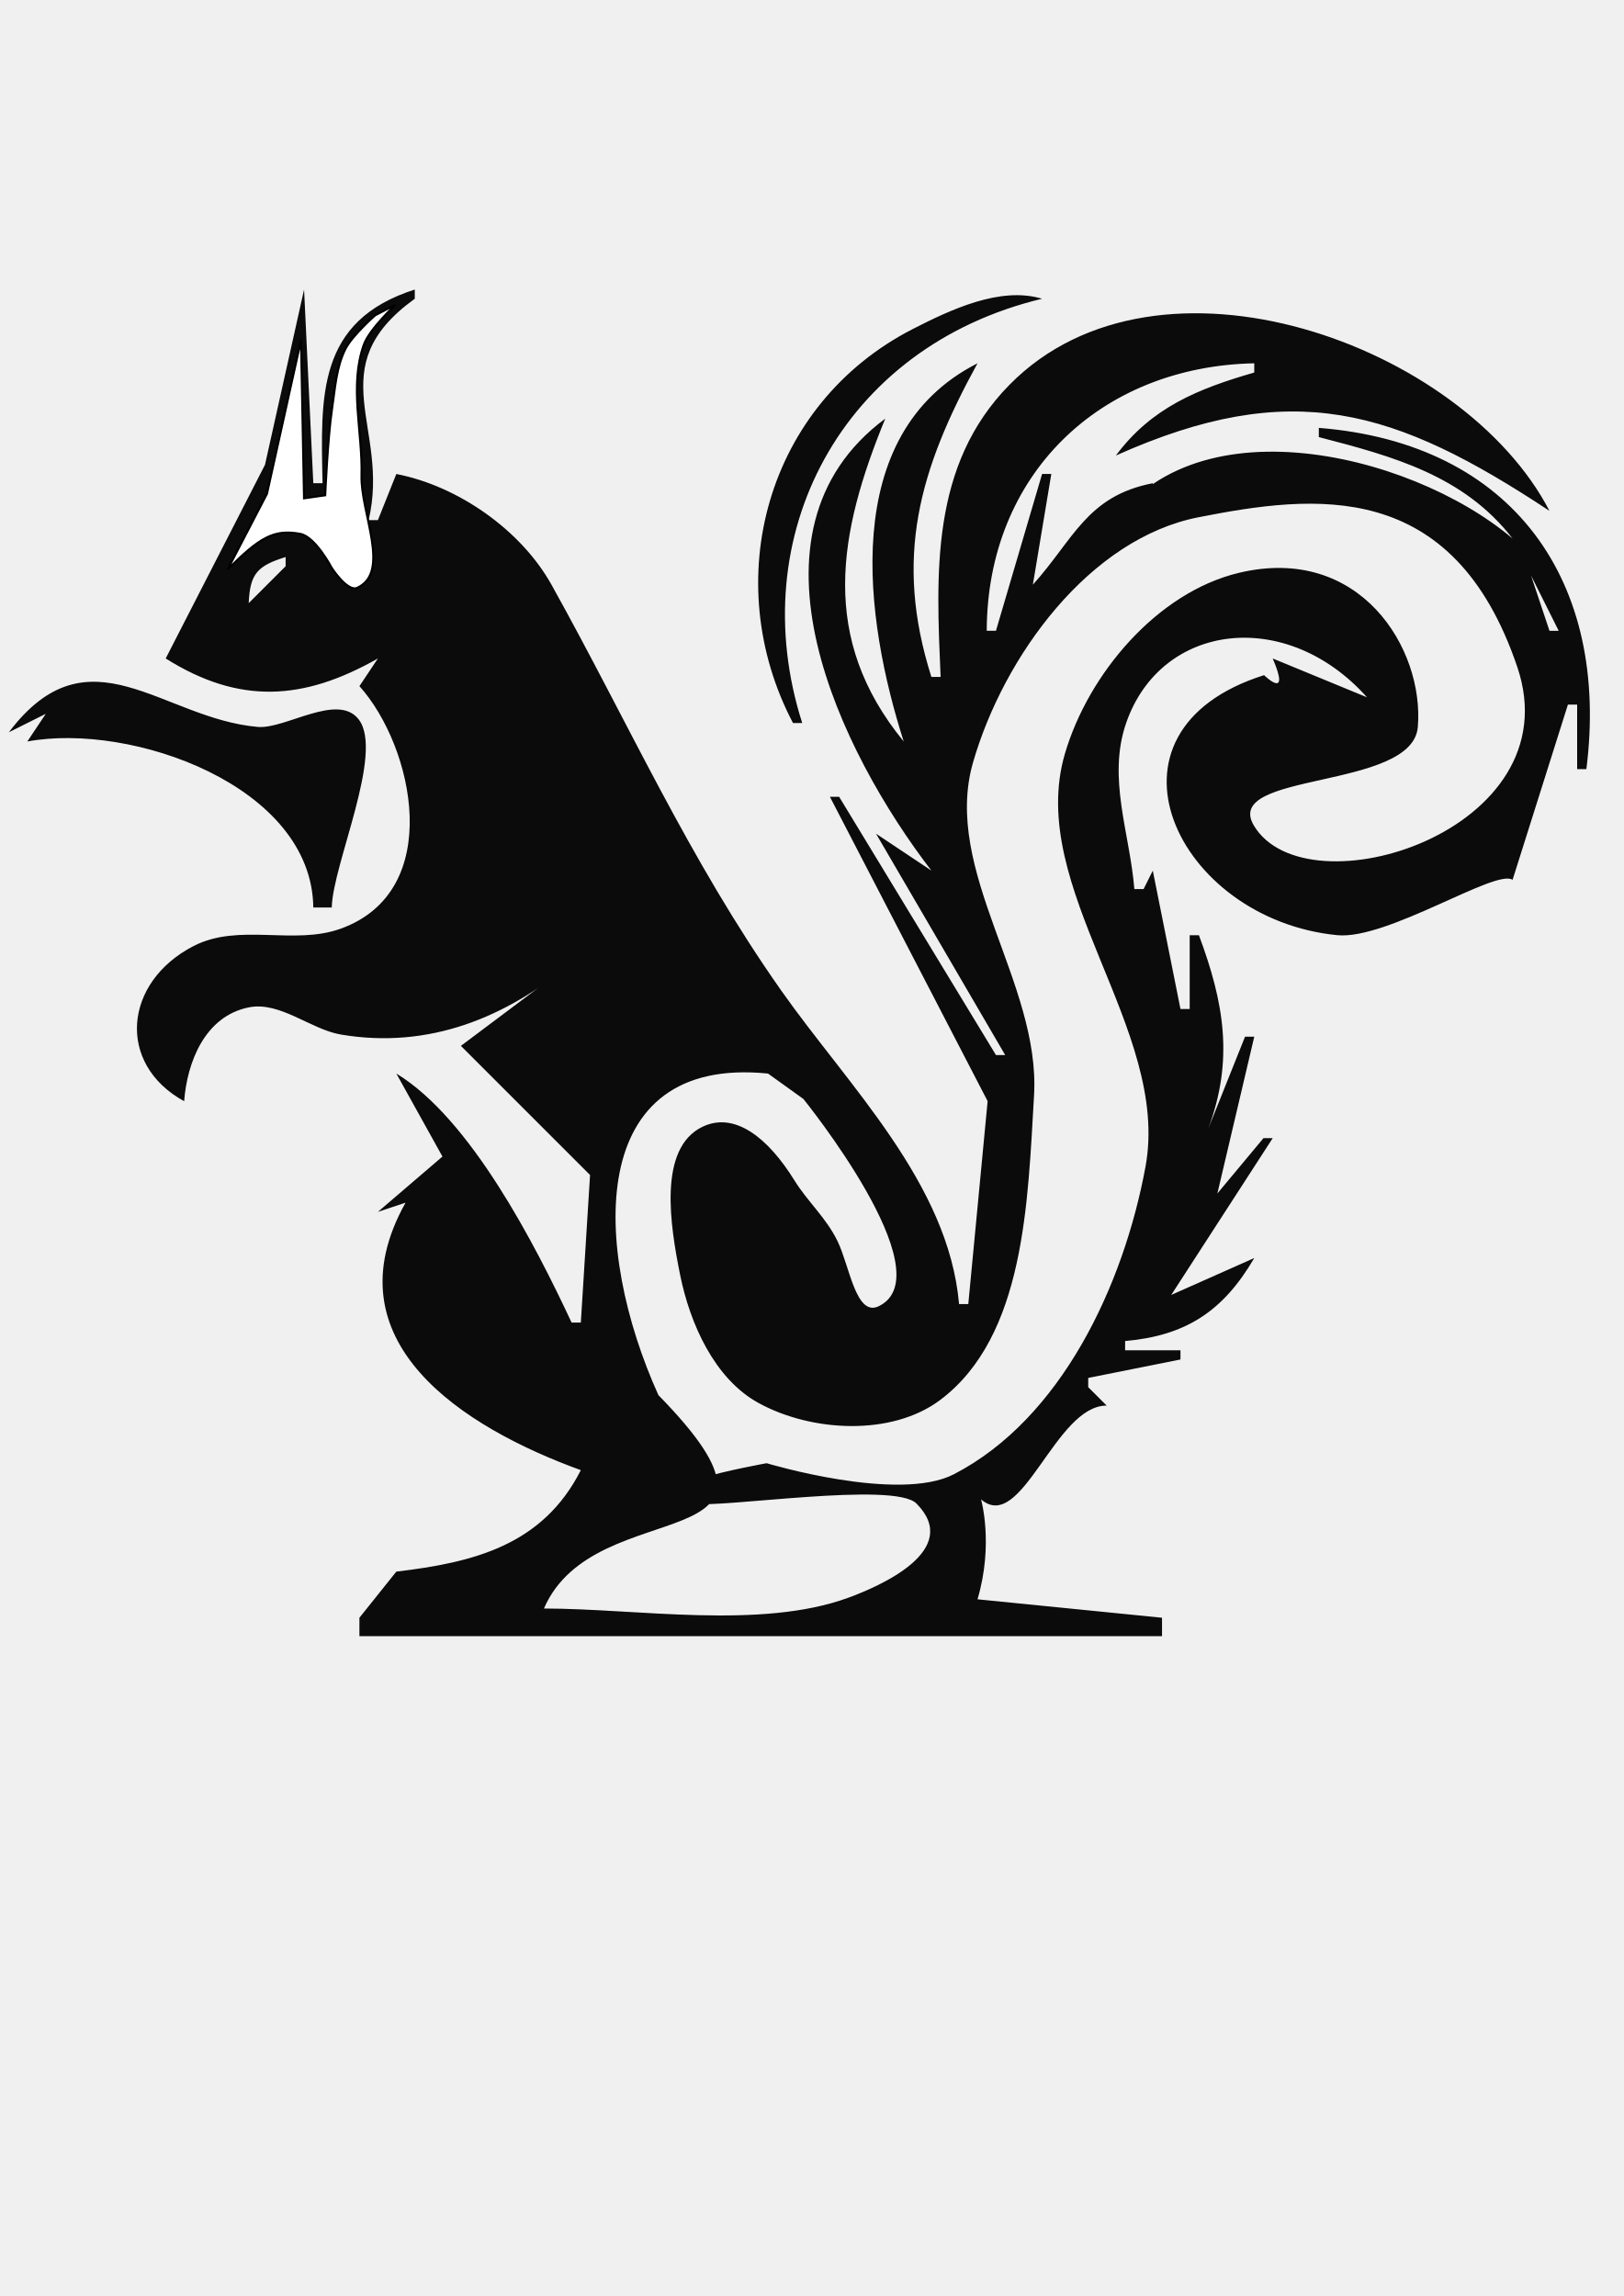
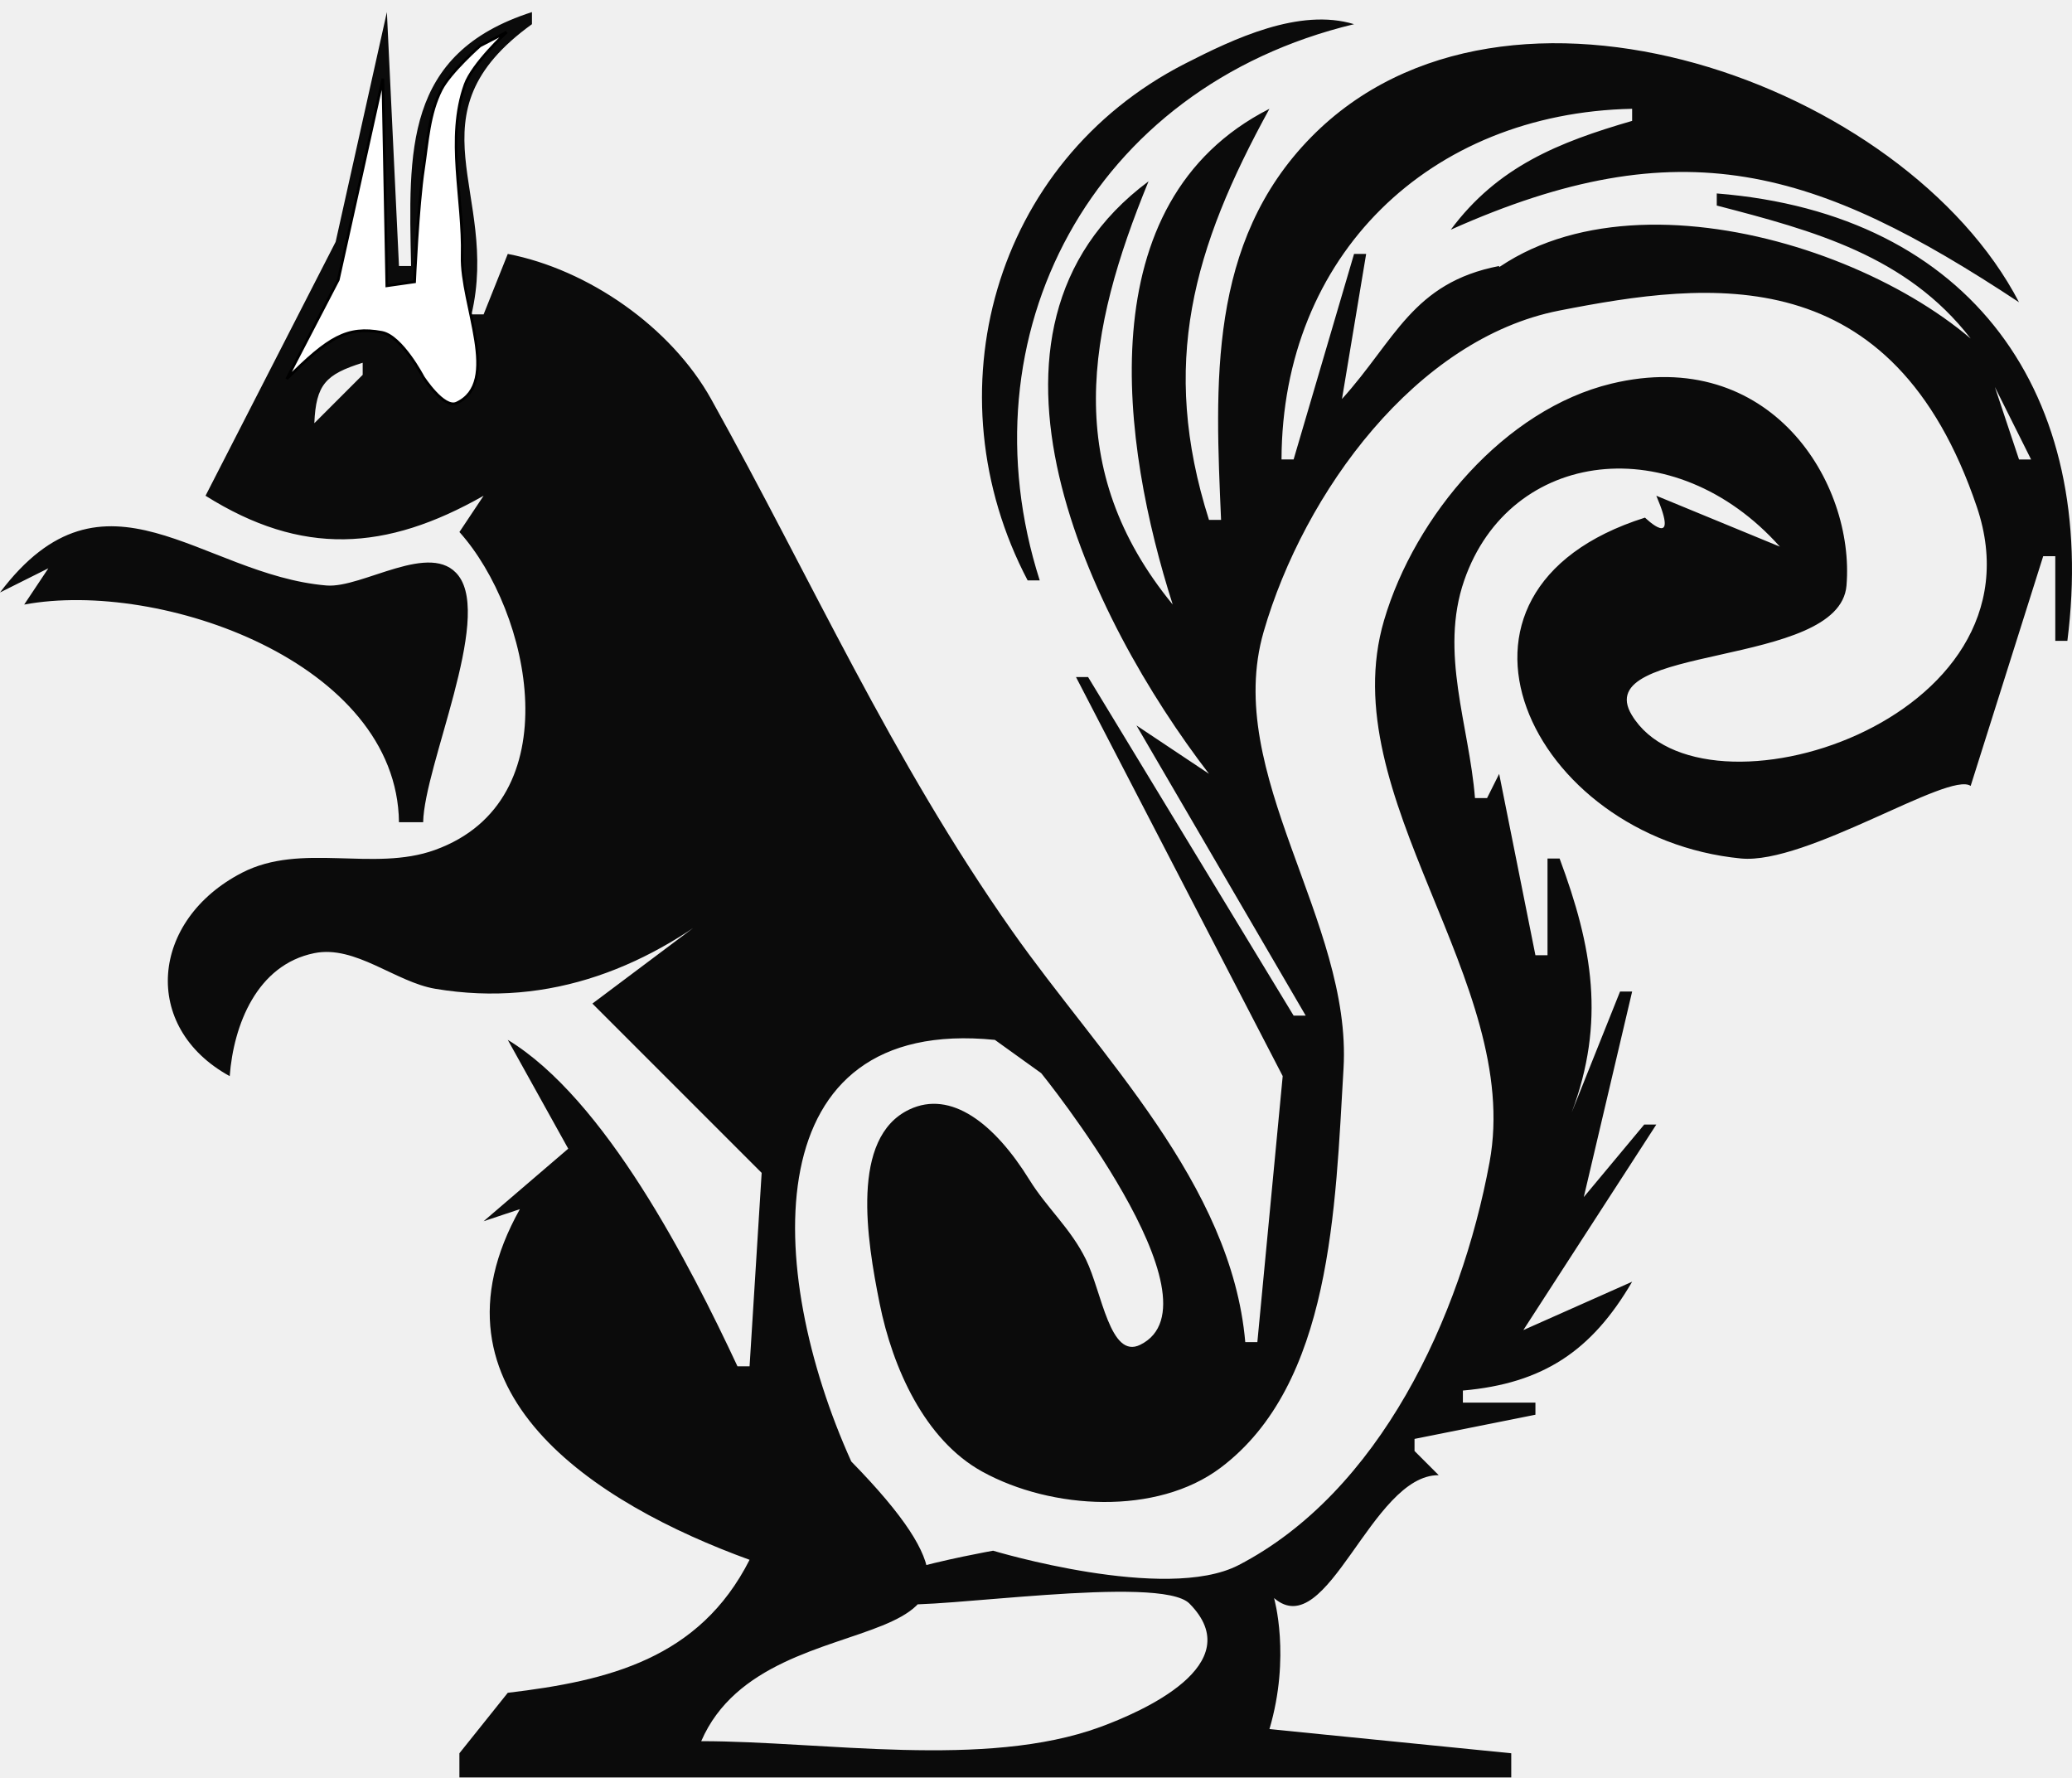
- <svg xmlns="http://www.w3.org/2000/svg" width="210mm" height="297mm" viewBox="0 0 210 297" version="1.1" id="svg1">
+ <svg xmlns="http://www.w3.org/2000/svg" width="204.481mm" height="175.39mm" viewBox="0 0 204.481 175.39" version="1.1" id="svg1">
  <defs id="defs1" />
-   <g id="layer1">
+   <g id="layer1" transform="translate(-1.147309,-36.25898)">
    <path d="m 41.714,36.259 1.193,1.193 -1.193,-1.193 M 39.327,37.452 34.272,60.122 21.431,85.177 c 9.506,5.973 17.798,5.482 27.442,0 l -2.386,3.579 c 7.035,7.844 11.092,26.505 -2.426,31.376 -6.085,2.192 -13.155,-0.787 -19.032,2.245 -9.04,4.665 -10.007,15.242 -1.212,20.07 0.378,-5.021 2.666,-10.989 8.353,-12.137 4.048,-0.817 8.009,2.857 11.93,3.517 11.38,1.915 21.336,-2.189 29.828,-9.277 l -14.318,10.738 16.704,16.704 -1.193,19.09 H 73.928 C 69.225,161.021 60.875,144.702 51.259,138.868 l 5.966,10.738 -8.352,7.159 3.579,-1.193 c -10.087,18.008 7.485,29.083 22.669,34.601 -4.943,9.755 -13.918,11.942 -23.863,13.124 l -4.773,5.966 v 2.386 H 150.289 v -2.386 l -23.863,-2.386 c 2.12,-7.173 0.454,-12.929 0.454,-12.929 5.284,4.563 9.577,-12.163 16.25,-12.126 l -2.386,-2.386 v -1.193 l 11.931,-2.386 v -1.193 H 145.516 v -1.193 c 7.897,-0.695 12.713,-3.897 16.704,-10.738 l -10.738,4.773 13.124,-20.283 h -1.193 l -5.966,7.159 4.773,-20.283 h -1.193 l -4.773,11.931 c 3.344,-8.929 2.063,-16.32 -1.193,-25.056 h -1.193 v 9.545 h -1.193 l -3.579,-17.897 -1.193,2.386 h -1.193 c -0.573,-7.197 -3.528,-14.355 -1.063,-21.476 4.512,-13.036 20.748,-15.005 31.151,-3.332 L 164.606,85.177 c 2.387,5.591 -1.117,2.158 -1.117,2.158 -23.009,7.266 -11.281,31.618 9.469,33.635 6.467,0.629 20.54,-8.65 22.669,-7.159 l 7.159,-22.669 h 1.193 v 8.352 h 1.193 c 3.055,-24.175 -9.341,-42.136 -34.601,-44.146 v 1.193 c 9.558,2.479 18.753,4.964 25.056,13.124 -13.421,-11.402 -43.192,-18.344 -53.141,0.383 l 0.643,2.003 5.966,-8.352 v -1.193 c -8.561,1.658 -10.254,7.315 -15.511,13.124 l 2.386,-14.318 h -1.193 l -5.966,20.283 h -1.193 c 0.056,-20.103 14.562,-34.185 34.601,-34.601 v 1.193 c -7.265,2.106 -13.274,4.515 -17.897,10.738 22.778,-10.185 36.076,-6.058 56.077,7.159 -11.189,-21.569 -50.604,-35.852 -69.837,-16.312 -10.256,10.42 -9.483,24.449 -8.91,37.788 h -1.193 c -4.88,-15.395 -1.573,-26.82 5.966,-40.566 -18.086,9.184 -14.555,33.25 -9.545,48.918 -10.96,-13.373 -8.455,-26.963 -2.386,-41.76 -19.832,14.736 -5.689,43.299 5.966,58.463 l -7.159,-4.773 16.704,28.635 h -1.193 l -20.283,-33.408 h -1.193 l 20.398,39.373 -2.501,26.249 h -1.193 C 122.673,153.044 109.697,140.444 101.037,128.13 89.042,111.074 81.331,93.606 71.335,75.651 67.371,68.531 59.185,62.843 51.259,61.315 l -2.386,5.966 H 47.679 C 50.506,55.265 41.241,47.599 53.645,38.645 V 37.452 C 40.952,41.517 41.489,51.235 41.714,62.508 H 40.521 L 39.327,37.452 m 63.236,56.077 h 1.193 c -7.732,-24.18 5.079,-48.665 31.021,-54.884 -5.393,-1.638 -11.859,1.426 -16.704,3.906 -18.968,9.711 -25.177,32.561 -15.511,50.978 m -68.008,-26.249 -4.773,4.773 4.773,-4.773 m 2.386,4.773 v 1.193 l -4.773,4.773 c 0.165,-3.821 1.121,-4.821 4.773,-5.966 m 161.073,2.386 3.579,7.159 H 200.4 l -2.386,-7.159 M 1.147,94.722 5.92,92.336 3.534,95.915 C 16.976,93.42 40.334,101.633 40.521,117.392 h 2.386 c 0.119,-5.585 6.79,-19.978 3.498,-24.314 -2.688,-3.541 -9.493,1.254 -13.043,0.954 C 20.956,92.982 11.504,81.006 1.147,94.722 m 116.927,1.193 -1.193,1.193 1.193,-1.193 m 77.156,13.92 -0.398,0.795 0.398,-0.795 m -91.324,32.322 c 0,0 18.296,22.591 9.769,26.799 -2.975,1.468 -3.784,-5.181 -5.347,-8.393 -1.499,-3.08 -3.856,-5.086 -5.588,-7.884 -3.428,-5.537 -7.731,-8.907 -11.865,-6.934 -5.824,2.78 -4.19,12.812 -2.918,19.139 1.276,6.35 4.45,13.461 10.124,16.586 6.864,3.782 17.24,4.334 23.509,-0.369 10.993,-8.249 11.336,-25.682 12.147,-39.402 0.862,-14.578 -11.94,-29.066 -7.885,-43.096 3.986,-13.79 15.068,-28.928 29.154,-31.693 14.903,-2.926 32.92,-5.201 41.236,19.381 7.166,21.183 -27.218,31.875 -34.059,20.522 -4.256,-7.063 20.501,-4.551 21.19,-12.769 0.852,-10.159 -7.521,-23.713 -23.199,-19.93 -10.494,2.532 -19.386,12.998 -22.437,23.353 -5.131,17.417 13.706,35.61 10.412,53.466 -2.833,15.359 -10.904,32.592 -24.776,39.768 -7.183,3.716 -24.219,-1.426 -24.219,-1.426 0,0 -19.938,3.532 -9.552,5.238 3.656,0.6 26.048,-2.926 28.927,-0.024 5.989,6.037 -4.751,10.697 -8.808,12.184 -11.347,4.159 -27.365,1.397 -39.372,1.397 6.654,-15.391 36.088,-5.842 14.807,-27.601 -8.584,-19.006 -9.516,-43.98 14.175,-41.599 m -45.686,15.51 -1.193,1.193 1.193,-1.193" style="fill:#0b0b0b;stroke:none;stroke-width:1.193" id="path1" />
    <path style="fill:#ffffff;stroke:#000000;stroke-width:0.265px;stroke-linecap:butt;stroke-linejoin:miter;stroke-opacity:1" d="m 34.529,63.874 4.402,-19.857 0.391,20.443 2.739,-0.391 c 0,0 0.323,-7.464 0.88,-11.151 0.4,-2.644 0.542,-5.446 1.761,-7.825 0.874,-1.706 3.815,-4.304 3.815,-4.304 l 2.641,-1.369 c 0,0 -3.365,3.108 -4.108,5.184 -1.901,5.312 -0.139,11.283 -0.293,16.922 -0.133,4.838 3.842,12.465 -0.545,14.508 -1.266,0.59 -3.307,-2.575 -3.307,-2.575 0,0 -2.106,-4.035 -4.07,-4.402 -3.426,-0.64 -5.273,0.48 -9.39,4.597 z" id="path2" />
  </g>
</svg>
